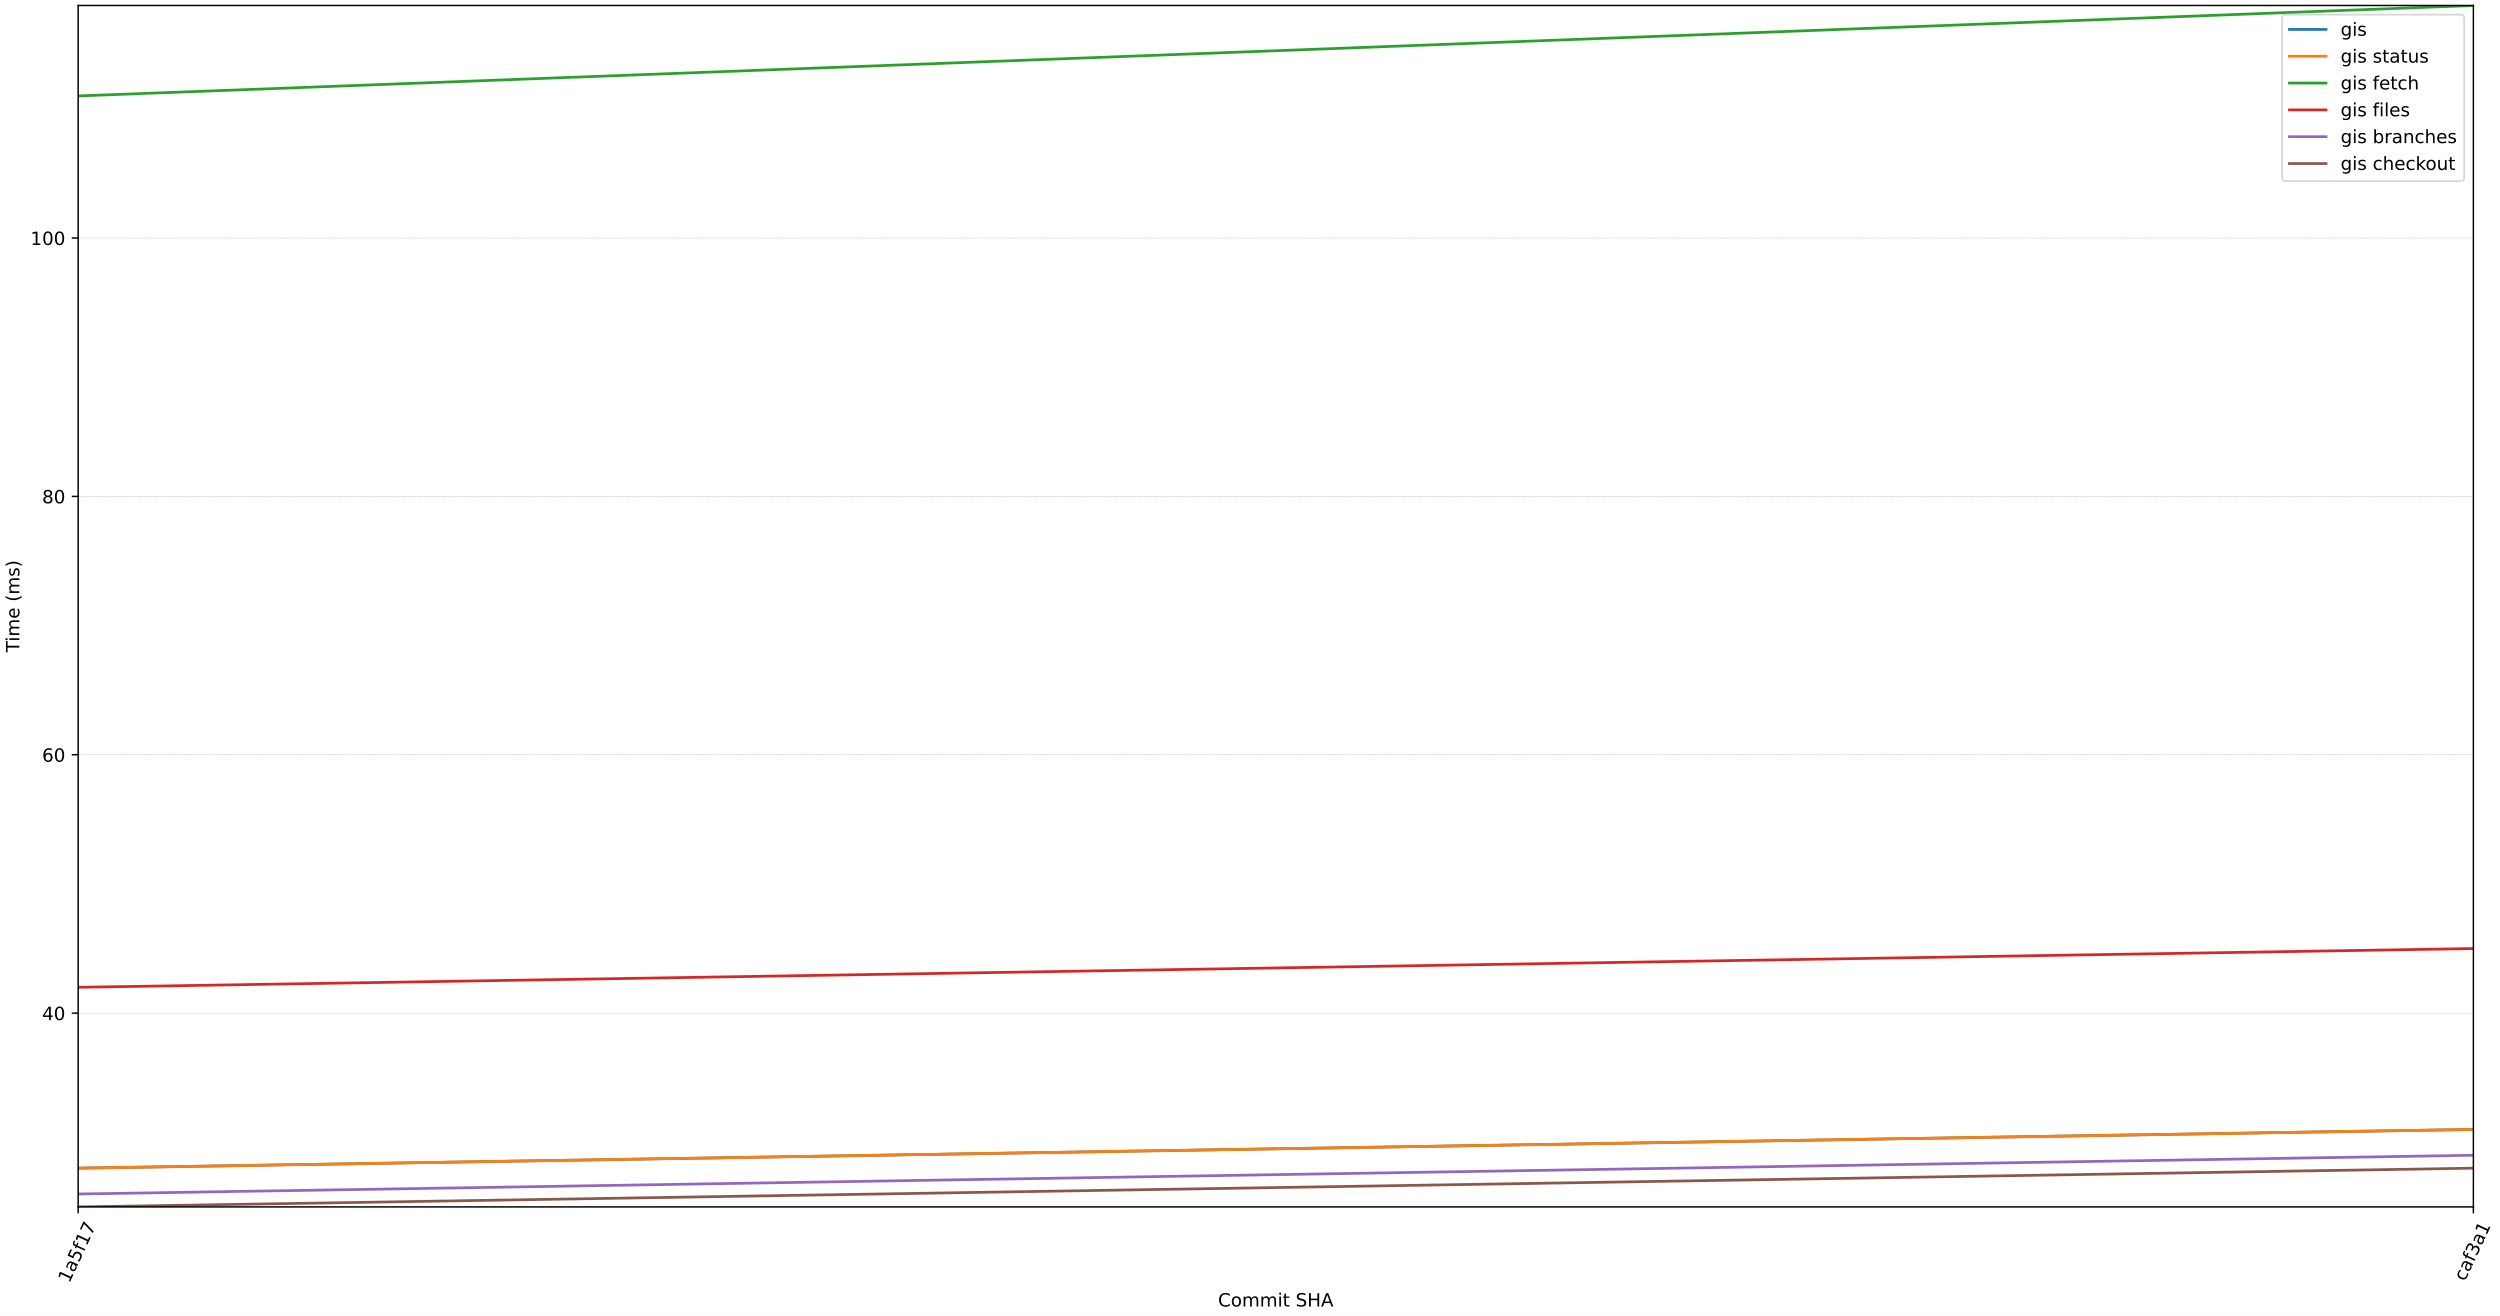
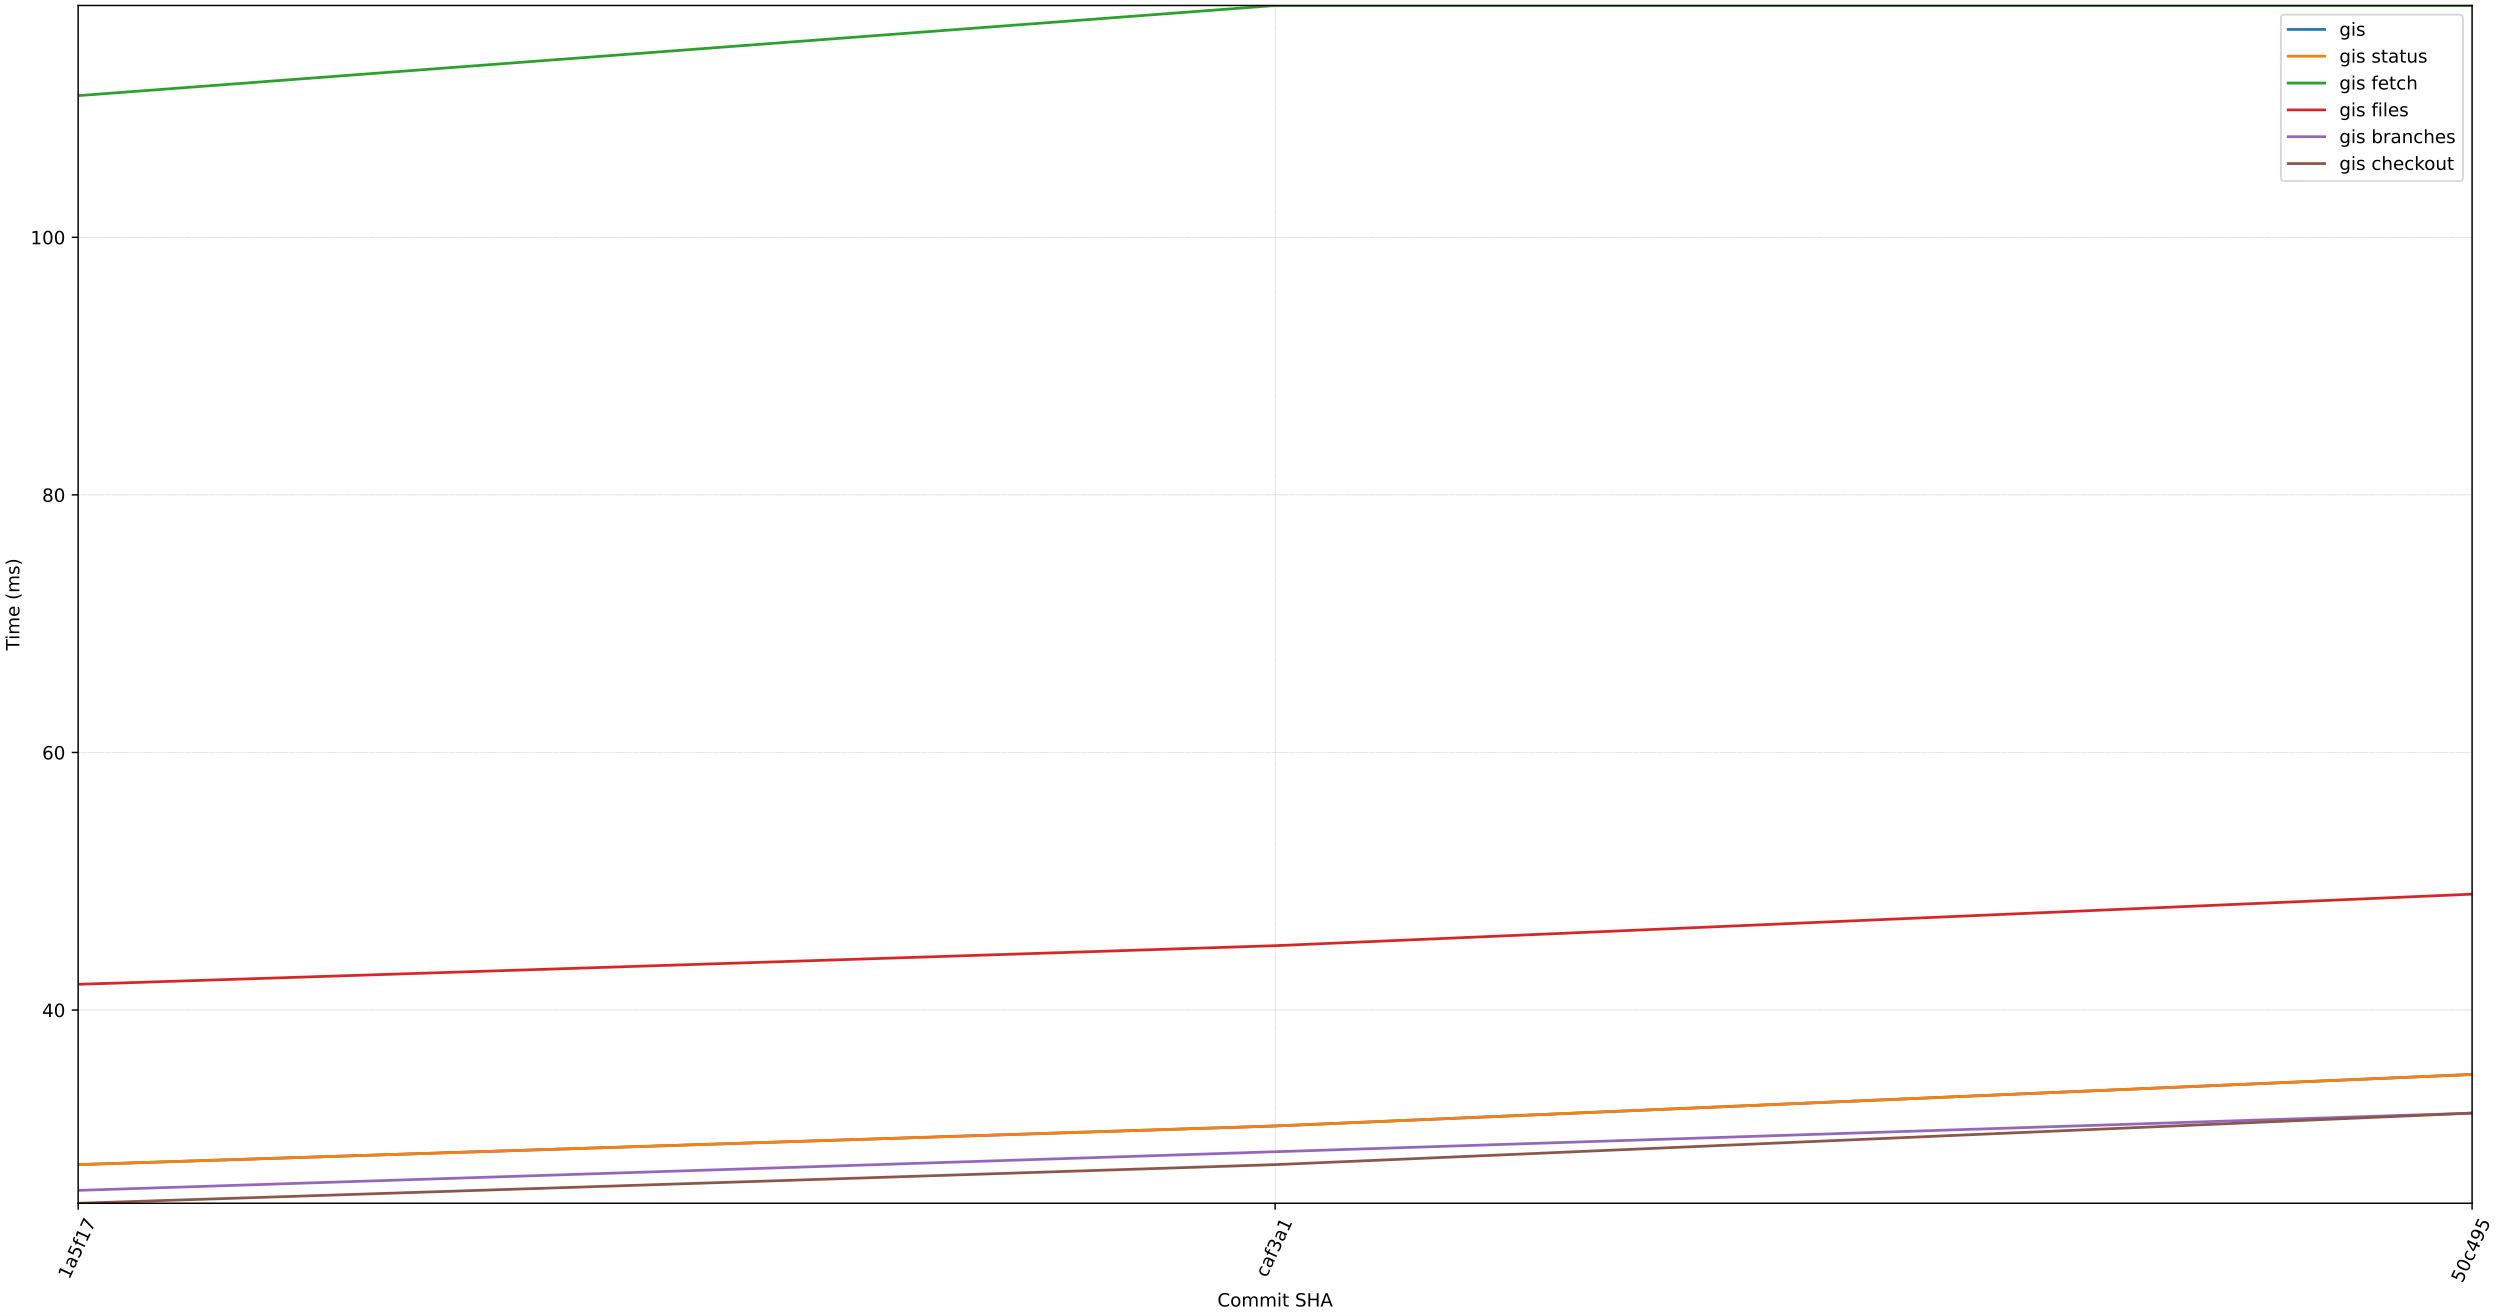
<svg xmlns="http://www.w3.org/2000/svg" xmlns:xlink="http://www.w3.org/1999/xlink" width="1368pt" height="720pt" viewBox="0 0 1368 720" version="1.1">
  <defs>
    <style type="text/css">*{stroke-linejoin: round; stroke-linecap: butt}</style>
  </defs>
  <g id="figure_1">
    <g id="patch_1">
      <path d="M 0 720  L 1368 720  L 1368 0  L 0 0  z " style="fill: #ffffff" />
    </g>
    <g id="axes_1">
      <g id="patch_2">
-         <path d="M 42.766 660.421  L 1353.43 660.421  L 1353.43 3  L 42.766 3  z " style="fill: #ffffff" />
+         <path d="M 42.766 658.416  L 1352.73 658.416  L 1352.73 3  L 42.766 3  z " style="fill: #ffffff" />
      </g>
      <g id="matplotlib.axis_1">
        <g id="xtick_1">
          <g id="line2d_1">
-             <path d="M 42.766 660.421  L 42.766 3  " clip-path="url(#pce3c830488)" style="fill: none; stroke-dasharray: 0.925,0.4; stroke-dashoffset: 0; stroke: #b0b0b0; stroke-width: 0.25" />
+             <path d="M 42.766 658.416  L 42.766 3  " clip-path="url(#pda90770900)" style="fill: none; stroke-dasharray: 0.925,0.4; stroke-dashoffset: 0; stroke: #b0b0b0; stroke-width: 0.25" />
          </g>
          <g id="line2d_2">
            <defs>
-               <path id="m924cf83c30" d="M 0 0  L 0 3.5  " style="stroke: #000000; stroke-width: 0.8" />
-             </defs>
-             <g>
-               <use xlink:href="#m924cf83c30" x="42.766" y="660.421" style="stroke: #000000; stroke-width: 0.8" />
+               <path id="m00be5fdd12" d="M 0 0  L 0 3.5  " style="stroke: #000000; stroke-width: 0.8" />
+             </defs>
+             <g>
+               <use xlink:href="#m00be5fdd12" x="42.766" y="658.416" style="stroke: #000000; stroke-width: 0.8" />
            </g>
          </g>
          <g id="text_1">
-             <g transform="translate(37.85009 702.4427) rotate(-65) scale(0.1 -0.1)">
+             <g transform="translate(37.85009 700.4375) rotate(-65) scale(0.1 -0.1)">
              <defs>
                <path id="DejaVuSans-31" d="M 794 531  L 1825 531  L 1825 4091  L 703 3866  L 703 4441  L 1819 4666  L 2450 4666  L 2450 531  L 3481 531  L 3481 0  L 794 0  L 794 531  z " transform="scale(0.015625)" />
                <path id="DejaVuSans-61" d="M 2194 1759  Q 1497 1759 1228 1600  Q 959 1441 959 1056  Q 959 750 1161 570  Q 1363 391 1709 391  Q 2188 391 2477 730  Q 2766 1069 2766 1631  L 2766 1759  L 2194 1759  z M 3341 1997  L 3341 0  L 2766 0  L 2766 531  Q 2569 213 2275 61  Q 1981 -91 1556 -91  Q 1019 -91 701 211  Q 384 513 384 1019  Q 384 1609 779 1909  Q 1175 2209 1959 2209  L 2766 2209  L 2766 2266  Q 2766 2663 2505 2880  Q 2244 3097 1772 3097  Q 1472 3097 1187 3025  Q 903 2953 641 2809  L 641 3341  Q 956 3463 1253 3523  Q 1550 3584 1831 3584  Q 2591 3584 2966 3190  Q 3341 2797 3341 1997  z " transform="scale(0.015625)" />
                <path id="DejaVuSans-35" d="M 691 4666  L 3169 4666  L 3169 4134  L 1269 4134  L 1269 2991  Q 1406 3038 1543 3061  Q 1681 3084 1819 3084  Q 2600 3084 3056 2656  Q 3513 2228 3513 1497  Q 3513 744 3044 326  Q 2575 -91 1722 -91  Q 1428 -91 1123 -41  Q 819 9 494 109  L 494 744  Q 775 591 1075 516  Q 1375 441 1709 441  Q 2250 441 2565 725  Q 2881 1009 2881 1497  Q 2881 1984 2565 2268  Q 2250 2553 1709 2553  Q 1456 2553 1204 2497  Q 953 2441 691 2322  L 691 4666  z " transform="scale(0.015625)" />
                <path id="DejaVuSans-66" d="M 2375 4863  L 2375 4384  L 1825 4384  Q 1516 4384 1395 4259  Q 1275 4134 1275 3809  L 1275 3500  L 2222 3500  L 2222 3053  L 1275 3053  L 1275 0  L 697 0  L 697 3053  L 147 3053  L 147 3500  L 697 3500  L 697 3744  Q 697 4328 969 4595  Q 1241 4863 1831 4863  L 2375 4863  z " transform="scale(0.015625)" />
                <path id="DejaVuSans-37" d="M 525 4666  L 3525 4666  L 3525 4397  L 1831 0  L 1172 0  L 2766 4134  L 525 4134  L 525 4666  z " transform="scale(0.015625)" />
              </defs>
              <use xlink:href="#DejaVuSans-31" />
              <use xlink:href="#DejaVuSans-61" x="63.623" />
              <use xlink:href="#DejaVuSans-35" x="124.902" />
              <use xlink:href="#DejaVuSans-66" x="188.525" />
              <use xlink:href="#DejaVuSans-31" x="223.73" />
              <use xlink:href="#DejaVuSans-37" x="287.354" />
            </g>
          </g>
        </g>
        <g id="xtick_2">
          <g id="line2d_3">
-             <path d="M 1353.43 660.421  L 1353.43 3  " clip-path="url(#pce3c830488)" style="fill: none; stroke-dasharray: 0.925,0.4; stroke-dashoffset: 0; stroke: #b0b0b0; stroke-width: 0.25" />
+             <path d="M 697.748 658.416  L 697.748 3  " clip-path="url(#pda90770900)" style="fill: none; stroke-dasharray: 0.925,0.4; stroke-dashoffset: 0; stroke: #b0b0b0; stroke-width: 0.25" />
          </g>
          <g id="line2d_4">
            <g>
-               <use xlink:href="#m924cf83c30" x="1353.43" y="660.421" style="stroke: #000000; stroke-width: 0.8" />
+               <use xlink:href="#m00be5fdd12" x="697.748" y="658.416" style="stroke: #000000; stroke-width: 0.8" />
            </g>
          </g>
          <g id="text_2">
-             <g transform="translate(1348.746 701.4472) rotate(-65) scale(0.1 -0.1)">
+             <g transform="translate(693.0642 699.442) rotate(-65) scale(0.1 -0.1)">
              <defs>
                <path id="DejaVuSans-63" d="M 3122 3366  L 3122 2828  Q 2878 2963 2633 3030  Q 2388 3097 2138 3097  Q 1578 3097 1268 2742  Q 959 2388 959 1747  Q 959 1106 1268 751  Q 1578 397 2138 397  Q 2388 397 2633 464  Q 2878 531 3122 666  L 3122 134  Q 2881 22 2623 -34  Q 2366 -91 2075 -91  Q 1284 -91 818 406  Q 353 903 353 1747  Q 353 2603 823 3093  Q 1294 3584 2113 3584  Q 2378 3584 2631 3529  Q 2884 3475 3122 3366  z " transform="scale(0.015625)" />
                <path id="DejaVuSans-33" d="M 2597 2516  Q 3050 2419 3304 2112  Q 3559 1806 3559 1356  Q 3559 666 3084 287  Q 2609 -91 1734 -91  Q 1441 -91 1130 -33  Q 819 25 488 141  L 488 750  Q 750 597 1062 519  Q 1375 441 1716 441  Q 2309 441 2620 675  Q 2931 909 2931 1356  Q 2931 1769 2642 2001  Q 2353 2234 1838 2234  L 1294 2234  L 1294 2753  L 1863 2753  Q 2328 2753 2575 2939  Q 2822 3125 2822 3475  Q 2822 3834 2567 4026  Q 2313 4219 1838 4219  Q 1578 4219 1281 4162  Q 984 4106 628 3988  L 628 4550  Q 988 4650 1302 4700  Q 1616 4750 1894 4750  Q 2613 4750 3031 4423  Q 3450 4097 3450 3541  Q 3450 3153 3228 2886  Q 3006 2619 2597 2516  z " transform="scale(0.015625)" />
              </defs>
              <use xlink:href="#DejaVuSans-63" />
              <use xlink:href="#DejaVuSans-61" x="54.98" />
              <use xlink:href="#DejaVuSans-66" x="116.26" />
              <use xlink:href="#DejaVuSans-33" x="151.465" />
              <use xlink:href="#DejaVuSans-61" x="215.088" />
              <use xlink:href="#DejaVuSans-31" x="276.367" />
            </g>
          </g>
        </g>
-         <g id="text_3">
-           <g transform="translate(666.5133 714.9201) scale(0.1 -0.1)">
+         <g id="xtick_3">
+           <g id="line2d_5">
+             <path d="M 1352.73 658.416  L 1352.73 3  " clip-path="url(#pda90770900)" style="fill: none; stroke-dasharray: 0.925,0.4; stroke-dashoffset: 0; stroke: #b0b0b0; stroke-width: 0.25" />
+           </g>
+           <g id="line2d_6">
+             <g>
+               <use xlink:href="#m00be5fdd12" x="1352.73" y="658.416" style="stroke: #000000; stroke-width: 0.8" />
+             </g>
+           </g>
+           <g id="text_3">
+             <g transform="translate(1347.347 702.4427) rotate(-65) scale(0.1 -0.1)">
+               <defs>
+                 <path id="DejaVuSans-30" d="M 2034 4250  Q 1547 4250 1301 3770  Q 1056 3291 1056 2328  Q 1056 1369 1301 889  Q 1547 409 2034 409  Q 2525 409 2770 889  Q 3016 1369 3016 2328  Q 3016 3291 2770 3770  Q 2525 4250 2034 4250  z M 2034 4750  Q 2819 4750 3233 4129  Q 3647 3509 3647 2328  Q 3647 1150 3233 529  Q 2819 -91 2034 -91  Q 1250 -91 836 529  Q 422 1150 422 2328  Q 422 3509 836 4129  Q 1250 4750 2034 4750  z " transform="scale(0.015625)" />
+                 <path id="DejaVuSans-34" d="M 2419 4116  L 825 1625  L 2419 1625  L 2419 4116  z M 2253 4666  L 3047 4666  L 3047 1625  L 3713 1625  L 3713 1100  L 3047 1100  L 3047 0  L 2419 0  L 2419 1100  L 313 1100  L 313 1709  L 2253 4666  z " transform="scale(0.015625)" />
+                 <path id="DejaVuSans-39" d="M 703 97  L 703 672  Q 941 559 1184 500  Q 1428 441 1663 441  Q 2288 441 2617 861  Q 2947 1281 2994 2138  Q 2813 1869 2534 1725  Q 2256 1581 1919 1581  Q 1219 1581 811 2004  Q 403 2428 403 3163  Q 403 3881 828 4315  Q 1253 4750 1959 4750  Q 2769 4750 3195 4129  Q 3622 3509 3622 2328  Q 3622 1225 3098 567  Q 2575 -91 1691 -91  Q 1453 -91 1209 -44  Q 966 3 703 97  z M 1959 2075  Q 2384 2075 2632 2365  Q 2881 2656 2881 3163  Q 2881 3666 2632 3958  Q 2384 4250 1959 4250  Q 1534 4250 1286 3958  Q 1038 3666 1038 3163  Q 1038 2656 1286 2365  Q 1534 2075 1959 2075  z " transform="scale(0.015625)" />
+               </defs>
+               <use xlink:href="#DejaVuSans-35" />
+               <use xlink:href="#DejaVuSans-30" x="63.623" />
+               <use xlink:href="#DejaVuSans-63" x="127.246" />
+               <use xlink:href="#DejaVuSans-34" x="182.227" />
+               <use xlink:href="#DejaVuSans-39" x="245.85" />
+               <use xlink:href="#DejaVuSans-35" x="309.473" />
+             </g>
+           </g>
+         </g>
+         <g id="text_4">
+           <g transform="translate(666.1635 714.9201) scale(0.1 -0.1)">
            <defs>
              <path id="DejaVuSans-43" d="M 4122 4306  L 4122 3641  Q 3803 3938 3442 4084  Q 3081 4231 2675 4231  Q 1875 4231 1450 3742  Q 1025 3253 1025 2328  Q 1025 1406 1450 917  Q 1875 428 2675 428  Q 3081 428 3442 575  Q 3803 722 4122 1019  L 4122 359  Q 3791 134 3420 21  Q 3050 -91 2638 -91  Q 1578 -91 968 557  Q 359 1206 359 2328  Q 359 3453 968 4101  Q 1578 4750 2638 4750  Q 3056 4750 3426 4639  Q 3797 4528 4122 4306  z " transform="scale(0.015625)" />
              <path id="DejaVuSans-6f" d="M 1959 3097  Q 1497 3097 1228 2736  Q 959 2375 959 1747  Q 959 1119 1226 758  Q 1494 397 1959 397  Q 2419 397 2687 759  Q 2956 1122 2956 1747  Q 2956 2369 2687 2733  Q 2419 3097 1959 3097  z M 1959 3584  Q 2709 3584 3137 3096  Q 3566 2609 3566 1747  Q 3566 888 3137 398  Q 2709 -91 1959 -91  Q 1206 -91 779 398  Q 353 888 353 1747  Q 353 2609 779 3096  Q 1206 3584 1959 3584  z " transform="scale(0.015625)" />
              <path id="DejaVuSans-6d" d="M 3328 2828  Q 3544 3216 3844 3400  Q 4144 3584 4550 3584  Q 5097 3584 5394 3201  Q 5691 2819 5691 2113  L 5691 0  L 5113 0  L 5113 2094  Q 5113 2597 4934 2840  Q 4756 3084 4391 3084  Q 3944 3084 3684 2787  Q 3425 2491 3425 1978  L 3425 0  L 2847 0  L 2847 2094  Q 2847 2600 2669 2842  Q 2491 3084 2119 3084  Q 1678 3084 1418 2786  Q 1159 2488 1159 1978  L 1159 0  L 581 0  L 581 3500  L 1159 3500  L 1159 2956  Q 1356 3278 1631 3431  Q 1906 3584 2284 3584  Q 2666 3584 2933 3390  Q 3200 3197 3328 2828  z " transform="scale(0.015625)" />
              <path id="DejaVuSans-69" d="M 603 3500  L 1178 3500  L 1178 0  L 603 0  L 603 3500  z M 603 4863  L 1178 4863  L 1178 4134  L 603 4134  L 603 4863  z " transform="scale(0.015625)" />
              <path id="DejaVuSans-74" d="M 1172 4494  L 1172 3500  L 2356 3500  L 2356 3053  L 1172 3053  L 1172 1153  Q 1172 725 1289 603  Q 1406 481 1766 481  L 2356 481  L 2356 0  L 1766 0  Q 1100 0 847 248  Q 594 497 594 1153  L 594 3053  L 172 3053  L 172 3500  L 594 3500  L 594 4494  L 1172 4494  z " transform="scale(0.015625)" />
              <path id="DejaVuSans-20" transform="scale(0.015625)" />
              <path id="DejaVuSans-53" d="M 3425 4513  L 3425 3897  Q 3066 4069 2747 4153  Q 2428 4238 2131 4238  Q 1616 4238 1336 4038  Q 1056 3838 1056 3469  Q 1056 3159 1242 3001  Q 1428 2844 1947 2747  L 2328 2669  Q 3034 2534 3370 2195  Q 3706 1856 3706 1288  Q 3706 609 3251 259  Q 2797 -91 1919 -91  Q 1588 -91 1214 -16  Q 841 59 441 206  L 441 856  Q 825 641 1194 531  Q 1563 422 1919 422  Q 2459 422 2753 634  Q 3047 847 3047 1241  Q 3047 1584 2836 1778  Q 2625 1972 2144 2069  L 1759 2144  Q 1053 2284 737 2584  Q 422 2884 422 3419  Q 422 4038 858 4394  Q 1294 4750 2059 4750  Q 2388 4750 2728 4690  Q 3069 4631 3425 4513  z " transform="scale(0.015625)" />
              <path id="DejaVuSans-48" d="M 628 4666  L 1259 4666  L 1259 2753  L 3553 2753  L 3553 4666  L 4184 4666  L 4184 0  L 3553 0  L 3553 2222  L 1259 2222  L 1259 0  L 628 0  L 628 4666  z " transform="scale(0.015625)" />
              <path id="DejaVuSans-41" d="M 2188 4044  L 1331 1722  L 3047 1722  L 2188 4044  z M 1831 4666  L 2547 4666  L 4325 0  L 3669 0  L 3244 1197  L 1141 1197  L 716 0  L 50 0  L 1831 4666  z " transform="scale(0.015625)" />
            </defs>
            <use xlink:href="#DejaVuSans-43" />
            <use xlink:href="#DejaVuSans-6f" x="69.824" />
            <use xlink:href="#DejaVuSans-6d" x="131.006" />
            <use xlink:href="#DejaVuSans-6d" x="228.418" />
            <use xlink:href="#DejaVuSans-69" x="325.83" />
            <use xlink:href="#DejaVuSans-74" x="353.613" />
            <use xlink:href="#DejaVuSans-20" x="392.822" />
            <use xlink:href="#DejaVuSans-53" x="424.609" />
            <use xlink:href="#DejaVuSans-48" x="488.086" />
            <use xlink:href="#DejaVuSans-41" x="563.281" />
          </g>
        </g>
      </g>
      <g id="matplotlib.axis_2">
        <g id="ytick_1">
-           <g id="line2d_5">
-             <path d="M 42.766 554.386  L 1353.43 554.386  " clip-path="url(#pce3c830488)" style="fill: none; stroke-dasharray: 0.925,0.4; stroke-dashoffset: 0; stroke: #b0b0b0; stroke-width: 0.25" />
-           </g>
-           <g id="line2d_6">
-             <defs>
-               <path id="ma3377bc308" d="M 0 0  L -3.5 0  " style="stroke: #000000; stroke-width: 0.8" />
-             </defs>
-             <g>
-               <use xlink:href="#ma3377bc308" x="42.766" y="554.386" style="stroke: #000000; stroke-width: 0.8" />
-             </g>
-           </g>
-           <g id="text_4">
-             <g transform="translate(23.04087 558.185) scale(0.1 -0.1)">
-               <defs>
-                 <path id="DejaVuSans-34" d="M 2419 4116  L 825 1625  L 2419 1625  L 2419 4116  z M 2253 4666  L 3047 4666  L 3047 1625  L 3713 1625  L 3713 1100  L 3047 1100  L 3047 0  L 2419 0  L 2419 1100  L 313 1100  L 313 1709  L 2253 4666  z " transform="scale(0.015625)" />
-                 <path id="DejaVuSans-30" d="M 2034 4250  Q 1547 4250 1301 3770  Q 1056 3291 1056 2328  Q 1056 1369 1301 889  Q 1547 409 2034 409  Q 2525 409 2770 889  Q 3016 1369 3016 2328  Q 3016 3291 2770 3770  Q 2525 4250 2034 4250  z M 2034 4750  Q 2819 4750 3233 4129  Q 3647 3509 3647 2328  Q 3647 1150 3233 529  Q 2819 -91 2034 -91  Q 1250 -91 836 529  Q 422 1150 422 2328  Q 422 3509 836 4129  Q 1250 4750 2034 4750  z " transform="scale(0.015625)" />
-               </defs>
+           <g id="line2d_7">
+             <path d="M 42.766 552.704  L 1352.73 552.704  " clip-path="url(#pda90770900)" style="fill: none; stroke-dasharray: 0.925,0.4; stroke-dashoffset: 0; stroke: #b0b0b0; stroke-width: 0.25" />
+           </g>
+           <g id="line2d_8">
+             <defs>
+               <path id="m5c4c1fc21e" d="M 0 0  L -3.5 0  " style="stroke: #000000; stroke-width: 0.8" />
+             </defs>
+             <g>
+               <use xlink:href="#m5c4c1fc21e" x="42.766" y="552.704" style="stroke: #000000; stroke-width: 0.8" />
+             </g>
+           </g>
+           <g id="text_5">
+             <g transform="translate(23.04087 556.5032) scale(0.1 -0.1)">
              <use xlink:href="#DejaVuSans-34" />
              <use xlink:href="#DejaVuSans-30" x="63.623" />
            </g>
          </g>
        </g>
        <g id="ytick_2">
-           <g id="line2d_7">
-             <path d="M 42.766 413.005  L 1353.43 413.005  " clip-path="url(#pce3c830488)" style="fill: none; stroke-dasharray: 0.925,0.4; stroke-dashoffset: 0; stroke: #b0b0b0; stroke-width: 0.25" />
-           </g>
-           <g id="line2d_8">
-             <g>
-               <use xlink:href="#ma3377bc308" x="42.766" y="413.005" style="stroke: #000000; stroke-width: 0.8" />
-             </g>
-           </g>
-           <g id="text_5">
-             <g transform="translate(23.04087 416.8041) scale(0.1 -0.1)">
+           <g id="line2d_9">
+             <path d="M 42.766 411.754  L 1352.73 411.754  " clip-path="url(#pda90770900)" style="fill: none; stroke-dasharray: 0.925,0.4; stroke-dashoffset: 0; stroke: #b0b0b0; stroke-width: 0.25" />
+           </g>
+           <g id="line2d_10">
+             <g>
+               <use xlink:href="#m5c4c1fc21e" x="42.766" y="411.754" style="stroke: #000000; stroke-width: 0.8" />
+             </g>
+           </g>
+           <g id="text_6">
+             <g transform="translate(23.04087 415.5536) scale(0.1 -0.1)">
              <defs>
                <path id="DejaVuSans-36" d="M 2113 2584  Q 1688 2584 1439 2293  Q 1191 2003 1191 1497  Q 1191 994 1439 701  Q 1688 409 2113 409  Q 2538 409 2786 701  Q 3034 994 3034 1497  Q 3034 2003 2786 2293  Q 2538 2584 2113 2584  z M 3366 4563  L 3366 3988  Q 3128 4100 2886 4159  Q 2644 4219 2406 4219  Q 1781 4219 1451 3797  Q 1122 3375 1075 2522  Q 1259 2794 1537 2939  Q 1816 3084 2150 3084  Q 2853 3084 3261 2657  Q 3669 2231 3669 1497  Q 3669 778 3244 343  Q 2819 -91 2113 -91  Q 1303 -91 875 529  Q 447 1150 447 2328  Q 447 3434 972 4092  Q 1497 4750 2381 4750  Q 2619 4750 2861 4703  Q 3103 4656 3366 4563  z " transform="scale(0.015625)" />
              </defs>
              <use xlink:href="#DejaVuSans-36" />
              <use xlink:href="#DejaVuSans-30" x="63.623" />
            </g>
          </g>
        </g>
        <g id="ytick_3">
-           <g id="line2d_9">
-             <path d="M 42.766 271.624  L 1353.43 271.624  " clip-path="url(#pce3c830488)" style="fill: none; stroke-dasharray: 0.925,0.4; stroke-dashoffset: 0; stroke: #b0b0b0; stroke-width: 0.25" />
-           </g>
-           <g id="line2d_10">
-             <g>
-               <use xlink:href="#ma3377bc308" x="42.766" y="271.624" style="stroke: #000000; stroke-width: 0.8" />
-             </g>
-           </g>
-           <g id="text_6">
-             <g transform="translate(23.04087 275.4232) scale(0.1 -0.1)">
+           <g id="line2d_11">
+             <path d="M 42.766 270.805  L 1352.73 270.805  " clip-path="url(#pda90770900)" style="fill: none; stroke-dasharray: 0.925,0.4; stroke-dashoffset: 0; stroke: #b0b0b0; stroke-width: 0.25" />
+           </g>
+           <g id="line2d_12">
+             <g>
+               <use xlink:href="#m5c4c1fc21e" x="42.766" y="270.805" style="stroke: #000000; stroke-width: 0.8" />
+             </g>
+           </g>
+           <g id="text_7">
+             <g transform="translate(23.04087 274.6039) scale(0.1 -0.1)">
              <defs>
                <path id="DejaVuSans-38" d="M 2034 2216  Q 1584 2216 1326 1975  Q 1069 1734 1069 1313  Q 1069 891 1326 650  Q 1584 409 2034 409  Q 2484 409 2743 651  Q 3003 894 3003 1313  Q 3003 1734 2745 1975  Q 2488 2216 2034 2216  z M 1403 2484  Q 997 2584 770 2862  Q 544 3141 544 3541  Q 544 4100 942 4425  Q 1341 4750 2034 4750  Q 2731 4750 3128 4425  Q 3525 4100 3525 3541  Q 3525 3141 3298 2862  Q 3072 2584 2669 2484  Q 3125 2378 3379 2068  Q 3634 1759 3634 1313  Q 3634 634 3220 271  Q 2806 -91 2034 -91  Q 1263 -91 848 271  Q 434 634 434 1313  Q 434 1759 690 2068  Q 947 2378 1403 2484  z M 1172 3481  Q 1172 3119 1398 2916  Q 1625 2713 2034 2713  Q 2441 2713 2670 2916  Q 2900 3119 2900 3481  Q 2900 3844 2670 4047  Q 2441 4250 2034 4250  Q 1625 4250 1398 4047  Q 1172 3844 1172 3481  z " transform="scale(0.015625)" />
              </defs>
              <use xlink:href="#DejaVuSans-38" />
              <use xlink:href="#DejaVuSans-30" x="63.623" />
            </g>
          </g>
        </g>
        <g id="ytick_4">
-           <g id="line2d_11">
-             <path d="M 42.766 130.243  L 1353.43 130.243  " clip-path="url(#pce3c830488)" style="fill: none; stroke-dasharray: 0.925,0.4; stroke-dashoffset: 0; stroke: #b0b0b0; stroke-width: 0.25" />
-           </g>
-           <g id="line2d_12">
-             <g>
-               <use xlink:href="#ma3377bc308" x="42.766" y="130.243" style="stroke: #000000; stroke-width: 0.8" />
-             </g>
-           </g>
-           <g id="text_7">
-             <g transform="translate(16.67836 134.0423) scale(0.1 -0.1)">
+           <g id="line2d_13">
+             <path d="M 42.766 129.855  L 1352.73 129.855  " clip-path="url(#pda90770900)" style="fill: none; stroke-dasharray: 0.925,0.4; stroke-dashoffset: 0; stroke: #b0b0b0; stroke-width: 0.25" />
+           </g>
+           <g id="line2d_14">
+             <g>
+               <use xlink:href="#m5c4c1fc21e" x="42.766" y="129.855" style="stroke: #000000; stroke-width: 0.8" />
+             </g>
+           </g>
+           <g id="text_8">
+             <g transform="translate(16.67836 133.6542) scale(0.1 -0.1)">
              <use xlink:href="#DejaVuSans-31" />
              <use xlink:href="#DejaVuSans-30" x="63.623" />
              <use xlink:href="#DejaVuSans-30" x="127.246" />
            </g>
          </g>
        </g>
-         <g id="text_8">
-           <g transform="translate(10.59868 356.9101) rotate(-90) scale(0.1 -0.1)">
+         <g id="text_9">
+           <g transform="translate(10.59868 355.9075) rotate(-90) scale(0.1 -0.1)">
            <defs>
              <path id="DejaVuSans-54" d="M -19 4666  L 3928 4666  L 3928 4134  L 2272 4134  L 2272 0  L 1638 0  L 1638 4134  L -19 4134  L -19 4666  z " transform="scale(0.015625)" />
              <path id="DejaVuSans-65" d="M 3597 1894  L 3597 1613  L 953 1613  Q 991 1019 1311 708  Q 1631 397 2203 397  Q 2534 397 2845 478  Q 3156 559 3463 722  L 3463 178  Q 3153 47 2828 -22  Q 2503 -91 2169 -91  Q 1331 -91 842 396  Q 353 884 353 1716  Q 353 2575 817 3079  Q 1281 3584 2069 3584  Q 2775 3584 3186 3129  Q 3597 2675 3597 1894  z M 3022 2063  Q 3016 2534 2758 2815  Q 2500 3097 2075 3097  Q 1594 3097 1305 2825  Q 1016 2553 972 2059  L 3022 2063  z " transform="scale(0.015625)" />
              <path id="DejaVuSans-28" d="M 1984 4856  Q 1566 4138 1362 3434  Q 1159 2731 1159 2009  Q 1159 1288 1364 580  Q 1569 -128 1984 -844  L 1484 -844  Q 1016 -109 783 600  Q 550 1309 550 2009  Q 550 2706 781 3412  Q 1013 4119 1484 4856  L 1984 4856  z " transform="scale(0.015625)" />
              <path id="DejaVuSans-73" d="M 2834 3397  L 2834 2853  Q 2591 2978 2328 3040  Q 2066 3103 1784 3103  Q 1356 3103 1142 2972  Q 928 2841 928 2578  Q 928 2378 1081 2264  Q 1234 2150 1697 2047  L 1894 2003  Q 2506 1872 2764 1633  Q 3022 1394 3022 966  Q 3022 478 2636 193  Q 2250 -91 1575 -91  Q 1294 -91 989 -36  Q 684 19 347 128  L 347 722  Q 666 556 975 473  Q 1284 391 1588 391  Q 1994 391 2212 530  Q 2431 669 2431 922  Q 2431 1156 2273 1281  Q 2116 1406 1581 1522  L 1381 1569  Q 847 1681 609 1914  Q 372 2147 372 2553  Q 372 3047 722 3315  Q 1072 3584 1716 3584  Q 2034 3584 2315 3537  Q 2597 3491 2834 3397  z " transform="scale(0.015625)" />
              <path id="DejaVuSans-29" d="M 513 4856  L 1013 4856  Q 1481 4119 1714 3412  Q 1947 2706 1947 2009  Q 1947 1309 1714 600  Q 1481 -109 1013 -844  L 513 -844  Q 928 -128 1133 580  Q 1338 1288 1338 2009  Q 1338 2731 1133 3434  Q 928 4138 513 4856  z " transform="scale(0.015625)" />
            </defs>
            <use xlink:href="#DejaVuSans-54" />
            <use xlink:href="#DejaVuSans-69" x="57.959" />
            <use xlink:href="#DejaVuSans-6d" x="85.742" />
            <use xlink:href="#DejaVuSans-65" x="183.154" />
            <use xlink:href="#DejaVuSans-20" x="244.678" />
            <use xlink:href="#DejaVuSans-28" x="276.465" />
            <use xlink:href="#DejaVuSans-6d" x="315.479" />
            <use xlink:href="#DejaVuSans-73" x="412.891" />
            <use xlink:href="#DejaVuSans-29" x="464.99" />
          </g>
        </g>
      </g>
-       <g id="line2d_13">
-         <path d="M 42.766 639.214  L 1353.43 618.007  " clip-path="url(#pce3c830488)" style="fill: none; stroke: #1f77b4; stroke-width: 1.5; stroke-linecap: square" />
-       </g>
-       <g id="line2d_14">
-         <path d="M 42.766 639.214  L 1353.43 618.007  " clip-path="url(#pce3c830488)" style="fill: none; stroke: #ff7f0e; stroke-width: 1.5; stroke-linecap: square" />
-       </g>
      <g id="line2d_15">
-         <path d="M 42.766 52.484  L 1353.43 3  " clip-path="url(#pce3c830488)" style="fill: none; stroke: #2ca02c; stroke-width: 1.5; stroke-linecap: square" />
+         <path d="M 42.766 637.274  L 697.748 616.131  L 1352.73 587.941  " clip-path="url(#pda90770900)" style="fill: none; stroke: #1f77b4; stroke-width: 1.5; stroke-linecap: square" />
      </g>
      <g id="line2d_16">
-         <path d="M 42.766 540.248  L 1353.43 519.041  " clip-path="url(#pce3c830488)" style="fill: none; stroke: #d62728; stroke-width: 1.5; stroke-linecap: square" />
+         <path d="M 42.766 637.274  L 697.748 616.131  L 1352.73 587.941  " clip-path="url(#pda90770900)" style="fill: none; stroke: #ff7f0e; stroke-width: 1.5; stroke-linecap: square" />
      </g>
      <g id="line2d_17">
-         <path d="M 42.766 653.352  L 1353.43 632.145  " clip-path="url(#pce3c830488)" style="fill: none; stroke: #9467bd; stroke-width: 1.5; stroke-linecap: square" />
+         <path d="M 42.766 52.333  L 697.748 3  L 1352.73 3  " clip-path="url(#pda90770900)" style="fill: none; stroke: #2ca02c; stroke-width: 1.5; stroke-linecap: square" />
      </g>
      <g id="line2d_18">
-         <path d="M 42.766 660.421  L 1353.43 639.214  " clip-path="url(#pce3c830488)" style="fill: none; stroke: #8c564b; stroke-width: 1.5; stroke-linecap: square" />
+         <path d="M 42.766 538.609  L 697.748 517.467  L 1352.73 489.277  " clip-path="url(#pda90770900)" style="fill: none; stroke: #d62728; stroke-width: 1.5; stroke-linecap: square" />
+       </g>
+       <g id="line2d_19">
+         <path d="M 42.766 651.369  L 697.748 630.226  L 1352.73 609.084  " clip-path="url(#pda90770900)" style="fill: none; stroke: #9467bd; stroke-width: 1.5; stroke-linecap: square" />
+       </g>
+       <g id="line2d_20">
+         <path d="M 42.766 658.416  L 697.748 637.274  L 1352.73 609.084  " clip-path="url(#pda90770900)" style="fill: none; stroke: #8c564b; stroke-width: 1.5; stroke-linecap: square" />
      </g>
      <g id="patch_3">
-         <path d="M 42.766 660.421  L 42.766 3  " style="fill: none; stroke: #000000; stroke-width: 0.8; stroke-linejoin: miter; stroke-linecap: square" />
+         <path d="M 42.766 658.416  L 42.766 3  " style="fill: none; stroke: #000000; stroke-width: 0.8; stroke-linejoin: miter; stroke-linecap: square" />
      </g>
      <g id="patch_4">
-         <path d="M 1353.43 660.421  L 1353.43 3  " style="fill: none; stroke: #000000; stroke-width: 0.8; stroke-linejoin: miter; stroke-linecap: square" />
+         <path d="M 1352.73 658.416  L 1352.73 3  " style="fill: none; stroke: #000000; stroke-width: 0.8; stroke-linejoin: miter; stroke-linecap: square" />
      </g>
      <g id="patch_5">
-         <path d="M 42.766 660.421  L 1353.43 660.421  " style="fill: none; stroke: #000000; stroke-width: 0.8; stroke-linejoin: miter; stroke-linecap: square" />
+         <path d="M 42.766 658.416  L 1352.73 658.416  " style="fill: none; stroke: #000000; stroke-width: 0.8; stroke-linejoin: miter; stroke-linecap: square" />
      </g>
      <g id="patch_6">
-         <path d="M 42.766 3  L 1353.43 3  " style="fill: none; stroke: #000000; stroke-width: 0.8; stroke-linejoin: miter; stroke-linecap: square" />
+         <path d="M 42.766 3  L 1352.73 3  " style="fill: none; stroke: #000000; stroke-width: 0.8; stroke-linejoin: miter; stroke-linecap: square" />
      </g>
      <g id="legend_1">
        <g id="patch_7">
-           <path d="M 1250.792 99.069  L 1346.43 99.069  Q 1348.43 99.069 1348.43 97.069  L 1348.43 10  Q 1348.43 8 1346.43 8  L 1250.792 8  Q 1248.792 8 1248.792 10  L 1248.792 97.069  Q 1248.792 99.069 1250.792 99.069  z " style="fill: #ffffff; opacity: 0.8; stroke: #cccccc; stroke-linejoin: miter" />
-         </g>
-         <g id="line2d_19">
-           <path d="M 1252.792 16.099  L 1262.792 16.099  L 1272.792 16.099  " style="fill: none; stroke: #1f77b4; stroke-width: 1.5; stroke-linecap: square" />
-         </g>
-         <g id="text_9">
-           <g transform="translate(1280.792 19.59868) scale(0.1 -0.1)">
+           <path d="M 1250.092 99.069  L 1345.73 99.069  Q 1347.73 99.069 1347.73 97.069  L 1347.73 10  Q 1347.73 8 1345.73 8  L 1250.092 8  Q 1248.092 8 1248.092 10  L 1248.092 97.069  Q 1248.092 99.069 1250.092 99.069  z " style="fill: #ffffff; opacity: 0.8; stroke: #cccccc; stroke-linejoin: miter" />
+         </g>
+         <g id="line2d_21">
+           <path d="M 1252.092 16.099  L 1262.092 16.099  L 1272.092 16.099  " style="fill: none; stroke: #1f77b4; stroke-width: 1.5; stroke-linecap: square" />
+         </g>
+         <g id="text_10">
+           <g transform="translate(1280.092 19.59868) scale(0.1 -0.1)">
            <defs>
              <path id="DejaVuSans-67" d="M 2906 1791  Q 2906 2416 2648 2759  Q 2391 3103 1925 3103  Q 1463 3103 1205 2759  Q 947 2416 947 1791  Q 947 1169 1205 825  Q 1463 481 1925 481  Q 2391 481 2648 825  Q 2906 1169 2906 1791  z M 3481 434  Q 3481 -459 3084 -895  Q 2688 -1331 1869 -1331  Q 1566 -1331 1297 -1286  Q 1028 -1241 775 -1147  L 775 -588  Q 1028 -725 1275 -790  Q 1522 -856 1778 -856  Q 2344 -856 2625 -561  Q 2906 -266 2906 331  L 2906 616  Q 2728 306 2450 153  Q 2172 0 1784 0  Q 1141 0 747 490  Q 353 981 353 1791  Q 353 2603 747 3093  Q 1141 3584 1784 3584  Q 2172 3584 2450 3431  Q 2728 3278 2906 2969  L 2906 3500  L 3481 3500  L 3481 434  z " transform="scale(0.015625)" />
            </defs>
            <use xlink:href="#DejaVuSans-67" />
            <use xlink:href="#DejaVuSans-69" x="63.477" />
            <use xlink:href="#DejaVuSans-73" x="91.26" />
          </g>
        </g>
-         <g id="line2d_20">
-           <path d="M 1252.792 30.777  L 1262.792 30.777  L 1272.792 30.777  " style="fill: none; stroke: #ff7f0e; stroke-width: 1.5; stroke-linecap: square" />
-         </g>
-         <g id="text_10">
-           <g transform="translate(1280.792 34.2768) scale(0.1 -0.1)">
+         <g id="line2d_22">
+           <path d="M 1252.092 30.777  L 1262.092 30.777  L 1272.092 30.777  " style="fill: none; stroke: #ff7f0e; stroke-width: 1.5; stroke-linecap: square" />
+         </g>
+         <g id="text_11">
+           <g transform="translate(1280.092 34.2768) scale(0.1 -0.1)">
            <defs>
              <path id="DejaVuSans-75" d="M 544 1381  L 544 3500  L 1119 3500  L 1119 1403  Q 1119 906 1312 657  Q 1506 409 1894 409  Q 2359 409 2629 706  Q 2900 1003 2900 1516  L 2900 3500  L 3475 3500  L 3475 0  L 2900 0  L 2900 538  Q 2691 219 2414 64  Q 2138 -91 1772 -91  Q 1169 -91 856 284  Q 544 659 544 1381  z M 1991 3584  L 1991 3584  z " transform="scale(0.015625)" />
            </defs>
            <use xlink:href="#DejaVuSans-67" />
            <use xlink:href="#DejaVuSans-69" x="63.477" />
            <use xlink:href="#DejaVuSans-73" x="91.26" />
            <use xlink:href="#DejaVuSans-20" x="143.359" />
            <use xlink:href="#DejaVuSans-73" x="175.146" />
            <use xlink:href="#DejaVuSans-74" x="227.246" />
            <use xlink:href="#DejaVuSans-61" x="266.455" />
            <use xlink:href="#DejaVuSans-74" x="327.734" />
            <use xlink:href="#DejaVuSans-75" x="366.943" />
            <use xlink:href="#DejaVuSans-73" x="430.322" />
          </g>
        </g>
-         <g id="line2d_21">
-           <path d="M 1252.792 45.455  L 1262.792 45.455  L 1272.792 45.455  " style="fill: none; stroke: #2ca02c; stroke-width: 1.5; stroke-linecap: square" />
-         </g>
-         <g id="text_11">
-           <g transform="translate(1280.792 48.95493) scale(0.1 -0.1)">
+         <g id="line2d_23">
+           <path d="M 1252.092 45.455  L 1262.092 45.455  L 1272.092 45.455  " style="fill: none; stroke: #2ca02c; stroke-width: 1.5; stroke-linecap: square" />
+         </g>
+         <g id="text_12">
+           <g transform="translate(1280.092 48.95493) scale(0.1 -0.1)">
            <defs>
              <path id="DejaVuSans-68" d="M 3513 2113  L 3513 0  L 2938 0  L 2938 2094  Q 2938 2591 2744 2837  Q 2550 3084 2163 3084  Q 1697 3084 1428 2787  Q 1159 2491 1159 1978  L 1159 0  L 581 0  L 581 4863  L 1159 4863  L 1159 2956  Q 1366 3272 1645 3428  Q 1925 3584 2291 3584  Q 2894 3584 3203 3211  Q 3513 2838 3513 2113  z " transform="scale(0.015625)" />
            </defs>
            <use xlink:href="#DejaVuSans-67" />
            <use xlink:href="#DejaVuSans-69" x="63.477" />
            <use xlink:href="#DejaVuSans-73" x="91.26" />
            <use xlink:href="#DejaVuSans-20" x="143.359" />
            <use xlink:href="#DejaVuSans-66" x="175.146" />
            <use xlink:href="#DejaVuSans-65" x="210.352" />
            <use xlink:href="#DejaVuSans-74" x="271.875" />
            <use xlink:href="#DejaVuSans-63" x="311.084" />
            <use xlink:href="#DejaVuSans-68" x="366.064" />
          </g>
        </g>
-         <g id="line2d_22">
-           <path d="M 1252.792 60.133  L 1262.792 60.133  L 1272.792 60.133  " style="fill: none; stroke: #d62728; stroke-width: 1.5; stroke-linecap: square" />
-         </g>
-         <g id="text_12">
-           <g transform="translate(1280.792 63.63305) scale(0.1 -0.1)">
+         <g id="line2d_24">
+           <path d="M 1252.092 60.133  L 1262.092 60.133  L 1272.092 60.133  " style="fill: none; stroke: #d62728; stroke-width: 1.5; stroke-linecap: square" />
+         </g>
+         <g id="text_13">
+           <g transform="translate(1280.092 63.63305) scale(0.1 -0.1)">
            <defs>
              <path id="DejaVuSans-6c" d="M 603 4863  L 1178 4863  L 1178 0  L 603 0  L 603 4863  z " transform="scale(0.015625)" />
            </defs>
            <use xlink:href="#DejaVuSans-67" />
            <use xlink:href="#DejaVuSans-69" x="63.477" />
            <use xlink:href="#DejaVuSans-73" x="91.26" />
            <use xlink:href="#DejaVuSans-20" x="143.359" />
            <use xlink:href="#DejaVuSans-66" x="175.146" />
            <use xlink:href="#DejaVuSans-69" x="210.352" />
            <use xlink:href="#DejaVuSans-6c" x="238.135" />
            <use xlink:href="#DejaVuSans-65" x="265.918" />
            <use xlink:href="#DejaVuSans-73" x="327.441" />
          </g>
        </g>
-         <g id="line2d_23">
-           <path d="M 1252.792 74.811  L 1262.792 74.811  L 1272.792 74.811  " style="fill: none; stroke: #9467bd; stroke-width: 1.5; stroke-linecap: square" />
-         </g>
-         <g id="text_13">
-           <g transform="translate(1280.792 78.31118) scale(0.1 -0.1)">
+         <g id="line2d_25">
+           <path d="M 1252.092 74.811  L 1262.092 74.811  L 1272.092 74.811  " style="fill: none; stroke: #9467bd; stroke-width: 1.5; stroke-linecap: square" />
+         </g>
+         <g id="text_14">
+           <g transform="translate(1280.092 78.31118) scale(0.1 -0.1)">
            <defs>
              <path id="DejaVuSans-62" d="M 3116 1747  Q 3116 2381 2855 2742  Q 2594 3103 2138 3103  Q 1681 3103 1420 2742  Q 1159 2381 1159 1747  Q 1159 1113 1420 752  Q 1681 391 2138 391  Q 2594 391 2855 752  Q 3116 1113 3116 1747  z M 1159 2969  Q 1341 3281 1617 3432  Q 1894 3584 2278 3584  Q 2916 3584 3314 3078  Q 3713 2572 3713 1747  Q 3713 922 3314 415  Q 2916 -91 2278 -91  Q 1894 -91 1617 61  Q 1341 213 1159 525  L 1159 0  L 581 0  L 581 4863  L 1159 4863  L 1159 2969  z " transform="scale(0.015625)" />
              <path id="DejaVuSans-72" d="M 2631 2963  Q 2534 3019 2420 3045  Q 2306 3072 2169 3072  Q 1681 3072 1420 2755  Q 1159 2438 1159 1844  L 1159 0  L 581 0  L 581 3500  L 1159 3500  L 1159 2956  Q 1341 3275 1631 3429  Q 1922 3584 2338 3584  Q 2397 3584 2469 3576  Q 2541 3569 2628 3553  L 2631 2963  z " transform="scale(0.015625)" />
              <path id="DejaVuSans-6e" d="M 3513 2113  L 3513 0  L 2938 0  L 2938 2094  Q 2938 2591 2744 2837  Q 2550 3084 2163 3084  Q 1697 3084 1428 2787  Q 1159 2491 1159 1978  L 1159 0  L 581 0  L 581 3500  L 1159 3500  L 1159 2956  Q 1366 3272 1645 3428  Q 1925 3584 2291 3584  Q 2894 3584 3203 3211  Q 3513 2838 3513 2113  z " transform="scale(0.015625)" />
            </defs>
            <use xlink:href="#DejaVuSans-67" />
            <use xlink:href="#DejaVuSans-69" x="63.477" />
            <use xlink:href="#DejaVuSans-73" x="91.26" />
            <use xlink:href="#DejaVuSans-20" x="143.359" />
            <use xlink:href="#DejaVuSans-62" x="175.146" />
            <use xlink:href="#DejaVuSans-72" x="238.623" />
            <use xlink:href="#DejaVuSans-61" x="279.736" />
            <use xlink:href="#DejaVuSans-6e" x="341.016" />
            <use xlink:href="#DejaVuSans-63" x="404.395" />
            <use xlink:href="#DejaVuSans-68" x="459.375" />
            <use xlink:href="#DejaVuSans-65" x="522.754" />
            <use xlink:href="#DejaVuSans-73" x="584.277" />
          </g>
        </g>
-         <g id="line2d_24">
-           <path d="M 1252.792 89.489  L 1262.792 89.489  L 1272.792 89.489  " style="fill: none; stroke: #8c564b; stroke-width: 1.5; stroke-linecap: square" />
-         </g>
-         <g id="text_14">
-           <g transform="translate(1280.792 92.9893) scale(0.1 -0.1)">
+         <g id="line2d_26">
+           <path d="M 1252.092 89.489  L 1262.092 89.489  L 1272.092 89.489  " style="fill: none; stroke: #8c564b; stroke-width: 1.5; stroke-linecap: square" />
+         </g>
+         <g id="text_15">
+           <g transform="translate(1280.092 92.9893) scale(0.1 -0.1)">
            <defs>
              <path id="DejaVuSans-6b" d="M 581 4863  L 1159 4863  L 1159 1991  L 2875 3500  L 3609 3500  L 1753 1863  L 3688 0  L 2938 0  L 1159 1709  L 1159 0  L 581 0  L 581 4863  z " transform="scale(0.015625)" />
            </defs>
            <use xlink:href="#DejaVuSans-67" />
            <use xlink:href="#DejaVuSans-69" x="63.477" />
            <use xlink:href="#DejaVuSans-73" x="91.26" />
            <use xlink:href="#DejaVuSans-20" x="143.359" />
            <use xlink:href="#DejaVuSans-63" x="175.146" />
            <use xlink:href="#DejaVuSans-68" x="230.127" />
            <use xlink:href="#DejaVuSans-65" x="293.506" />
            <use xlink:href="#DejaVuSans-63" x="355.029" />
            <use xlink:href="#DejaVuSans-6b" x="410.01" />
            <use xlink:href="#DejaVuSans-6f" x="464.295" />
            <use xlink:href="#DejaVuSans-75" x="525.477" />
            <use xlink:href="#DejaVuSans-74" x="588.855" />
          </g>
        </g>
      </g>
    </g>
  </g>
  <defs>
-     <clipPath id="pce3c830488">
-       <rect x="42.766" y="3" width="1310.664" height="657.421" />
+     <clipPath id="pda90770900">
+       <rect x="42.766" y="3" width="1309.964" height="655.416" />
    </clipPath>
  </defs>
</svg>
